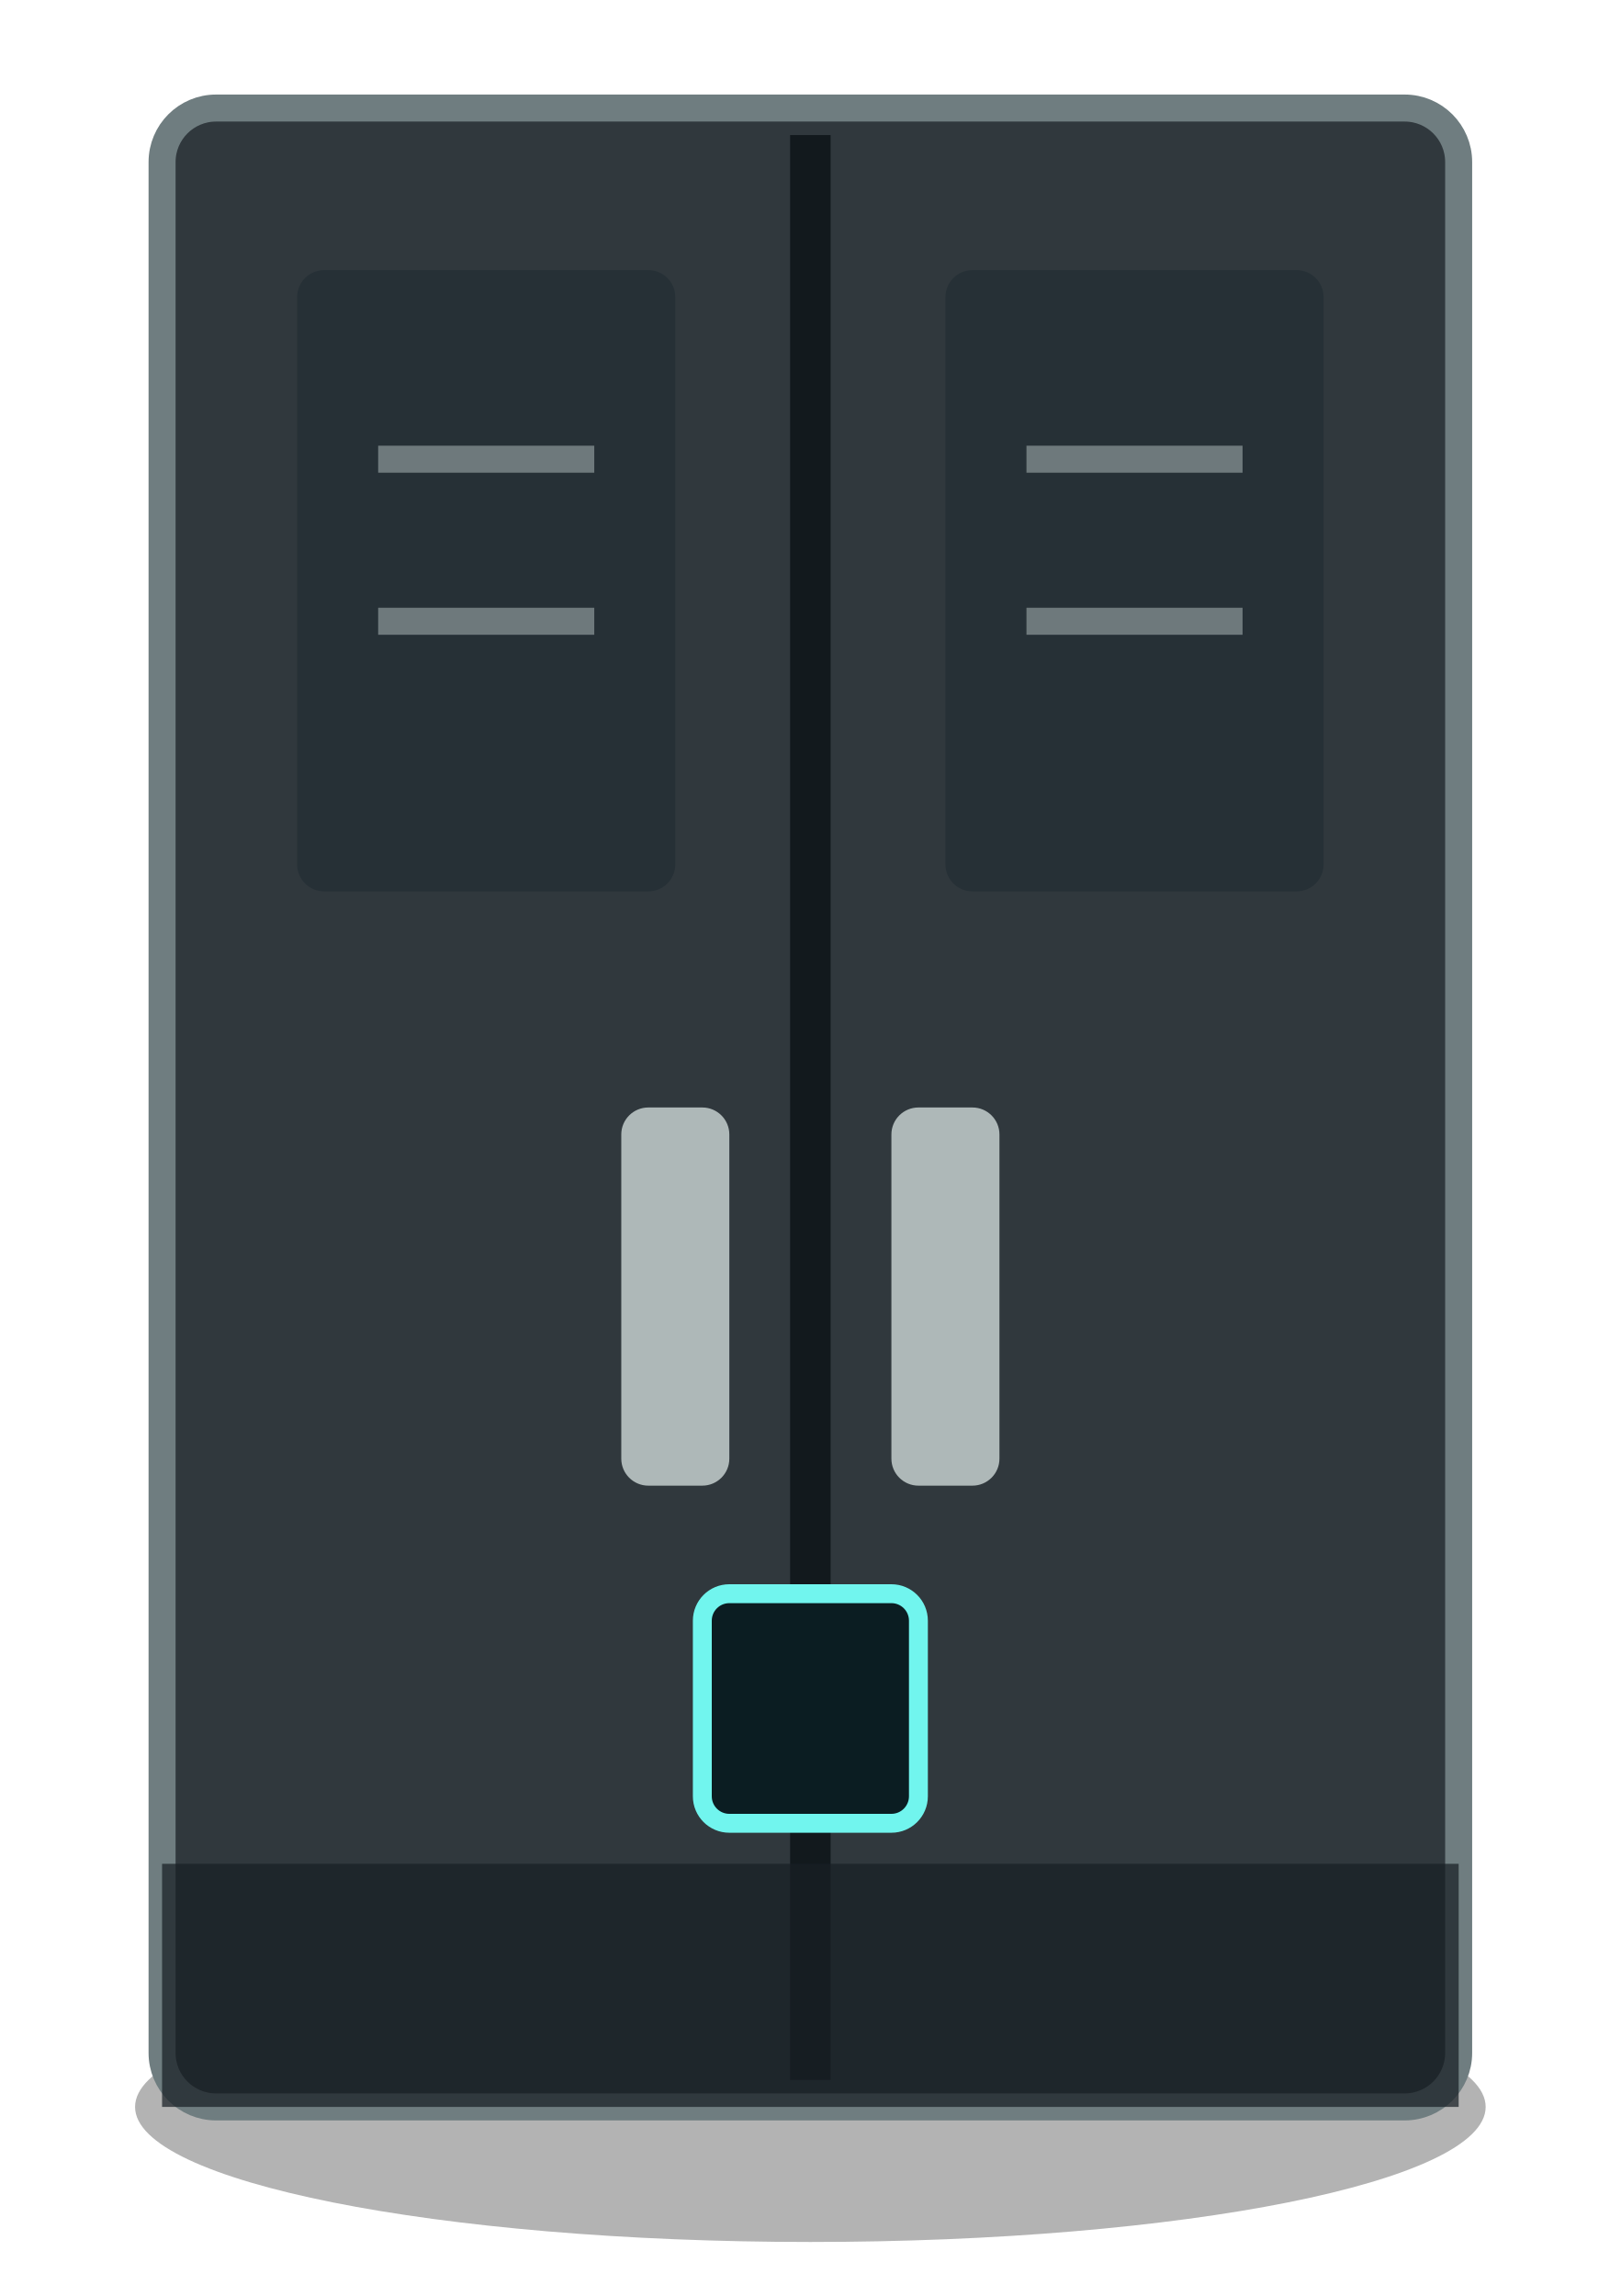
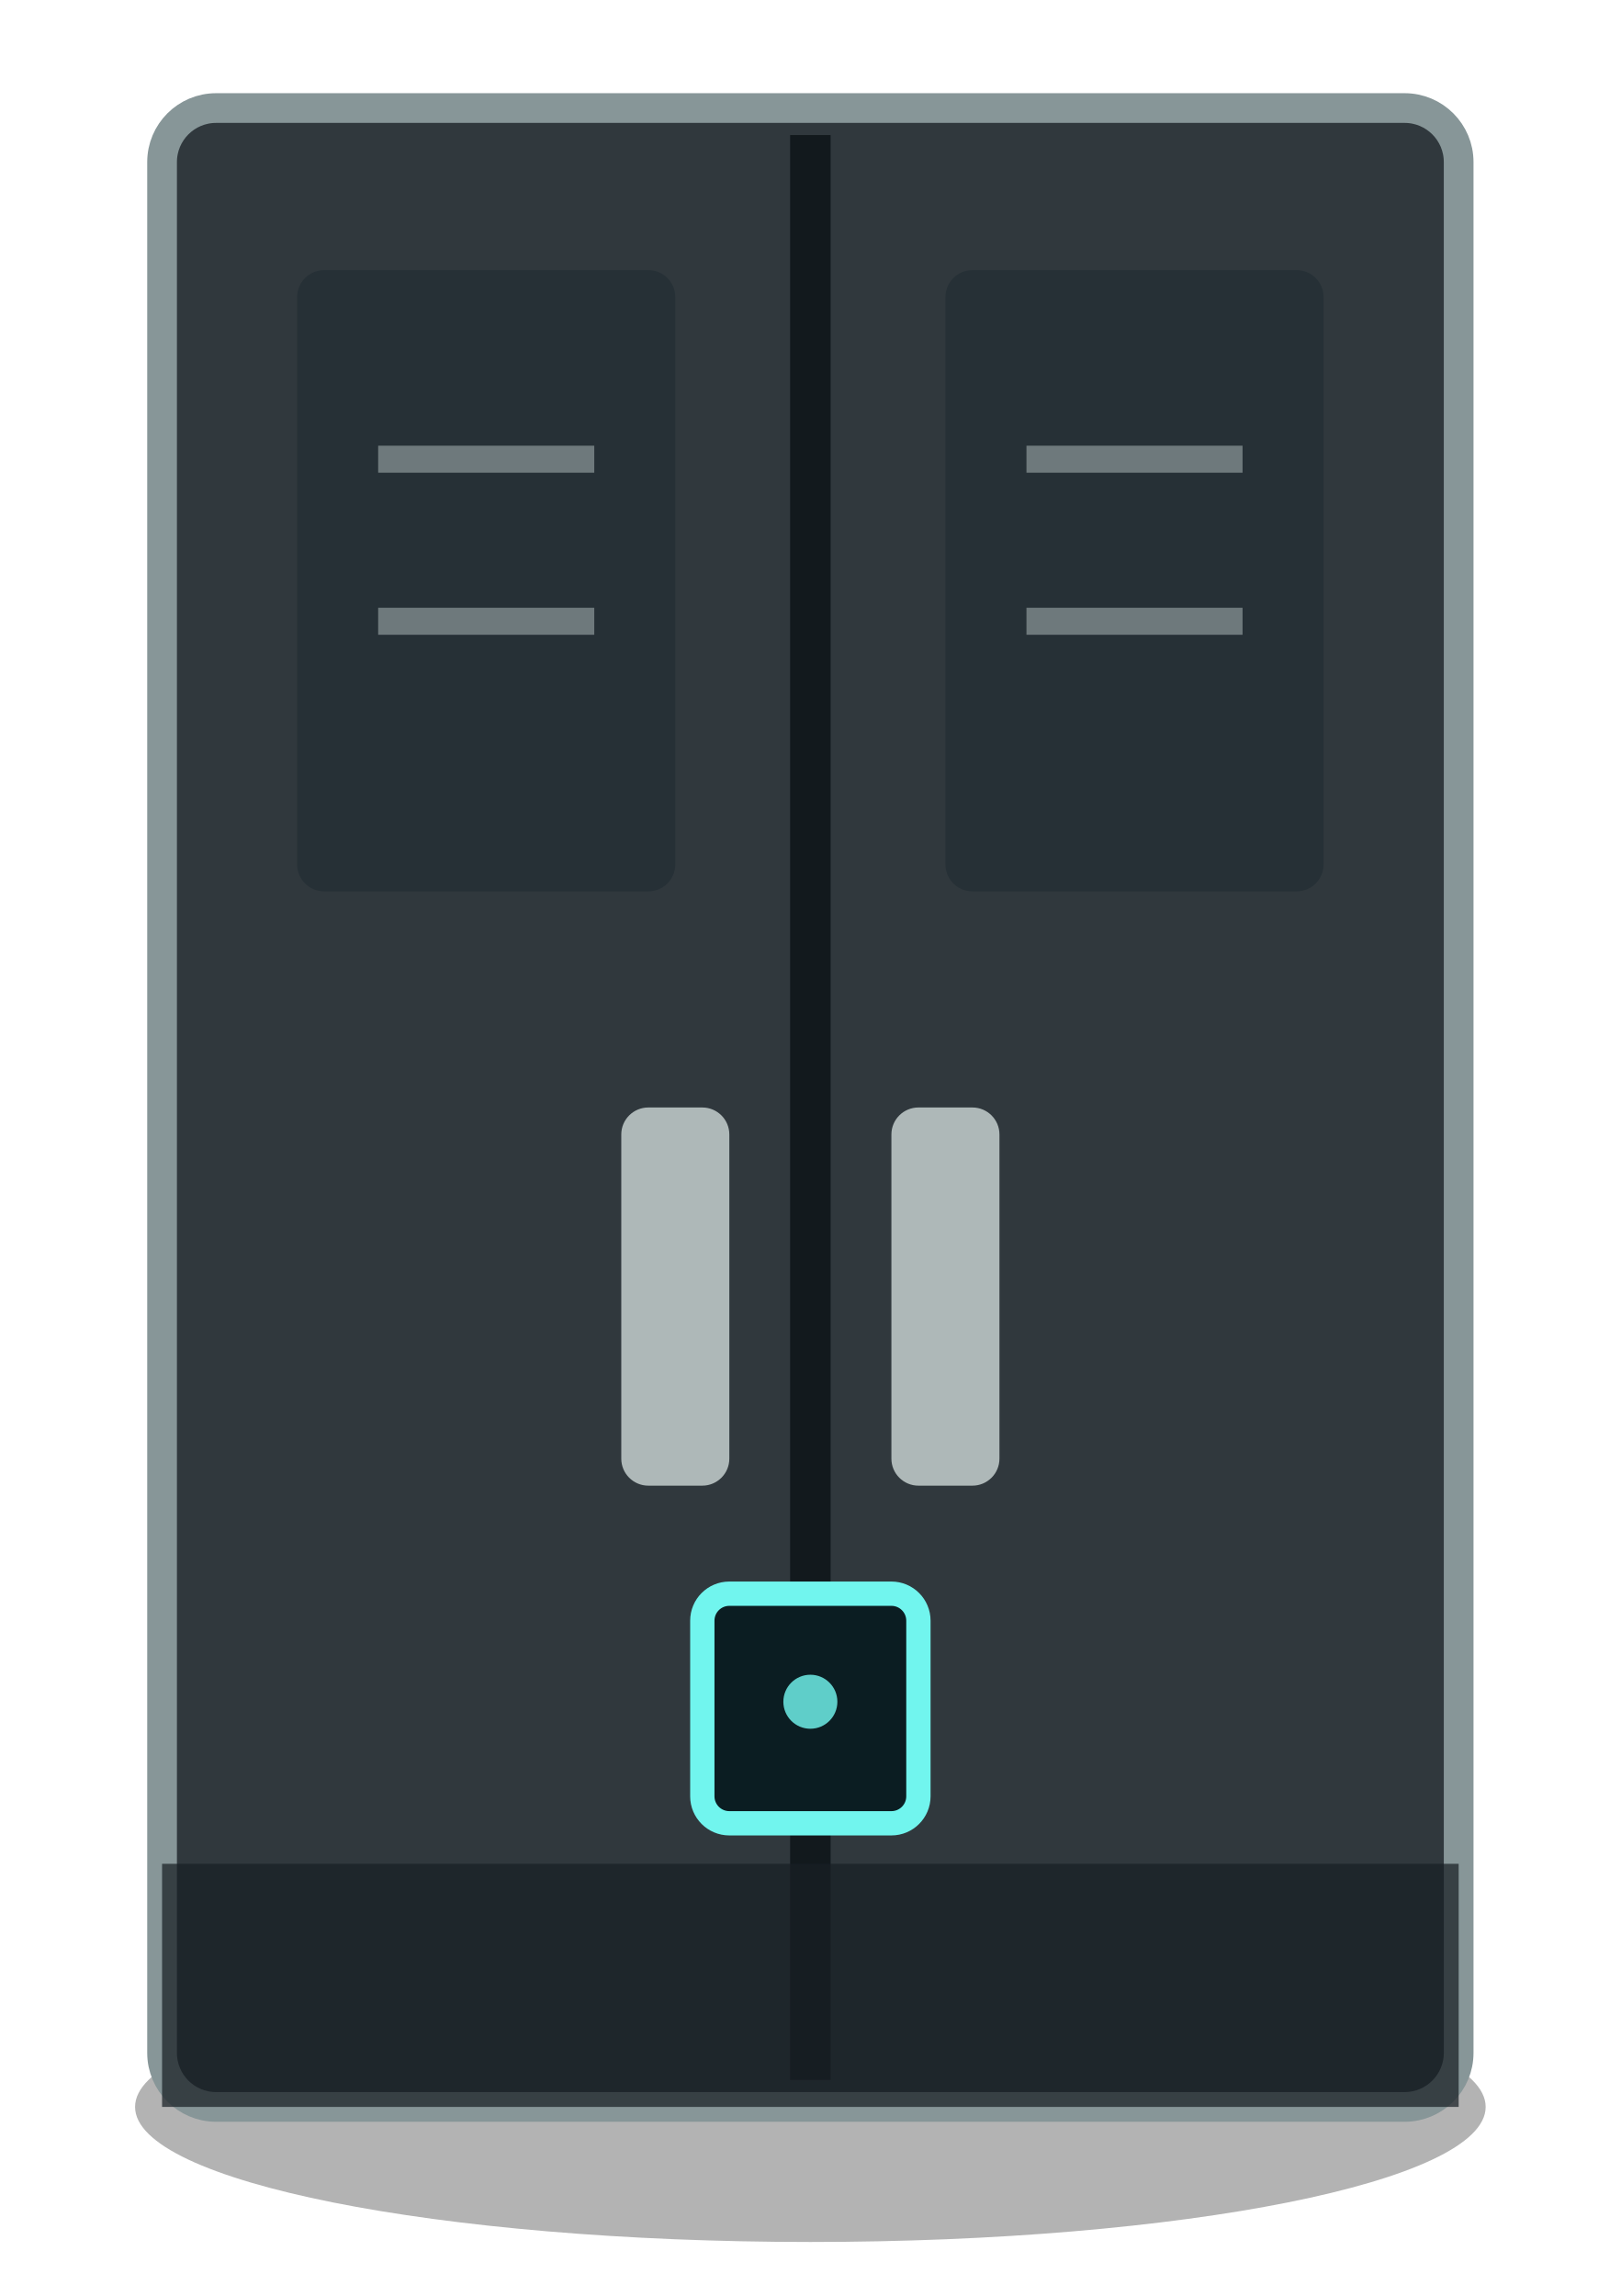
<svg xmlns="http://www.w3.org/2000/svg" width="120" height="170" viewBox="0 0 120 170">
  <ellipse cx="60" cy="156" rx="50" ry="10" fill="#000000" opacity="0.3" />
-   <rect x="12" y="8" width="96" height="148" rx="4" fill="#30383d" stroke="#6f7d80" stroke-width="2" />
+   <rect x="12" y="8" width="96" height="148" rx="4" fill="#30383d" stroke="#879698" stroke-width="2.2" />
  <path d="M60 10 V154" stroke="#12191d" stroke-width="3" />
  <rect x="22" y="20" width="28" height="46" rx="2" fill="#263036" />
  <rect x="70" y="20" width="28" height="46" rx="2" fill="#263036" />
  <g stroke="#a6b2b3" stroke-width="2" opacity="0.56">
    <path d="M28 34 H44" />
    <path d="M28 46 H44" />
    <path d="M76 34 H92" />
    <path d="M76 46 H92" />
  </g>
  <rect x="46" y="82" width="8" height="28" rx="2" fill="#aeb8b8" />
  <rect x="66" y="82" width="8" height="28" rx="2" fill="#aeb8b8" />
-   <rect x="52" y="118" width="16" height="17" rx="2" fill="#0b1d22" stroke="#71f5ee" stroke-width="1.4" />
+   <rect x="52" y="118" width="16" height="17" rx="2" fill="#0b1d22" stroke="#71f5ee" stroke-width="1.8" />
+   <circle cx="60" cy="126" r="2" fill="#71f5ee" opacity="0.82" />
  <rect x="12" y="138" width="96" height="18" fill="#171f24" opacity="0.72" />
</svg>
